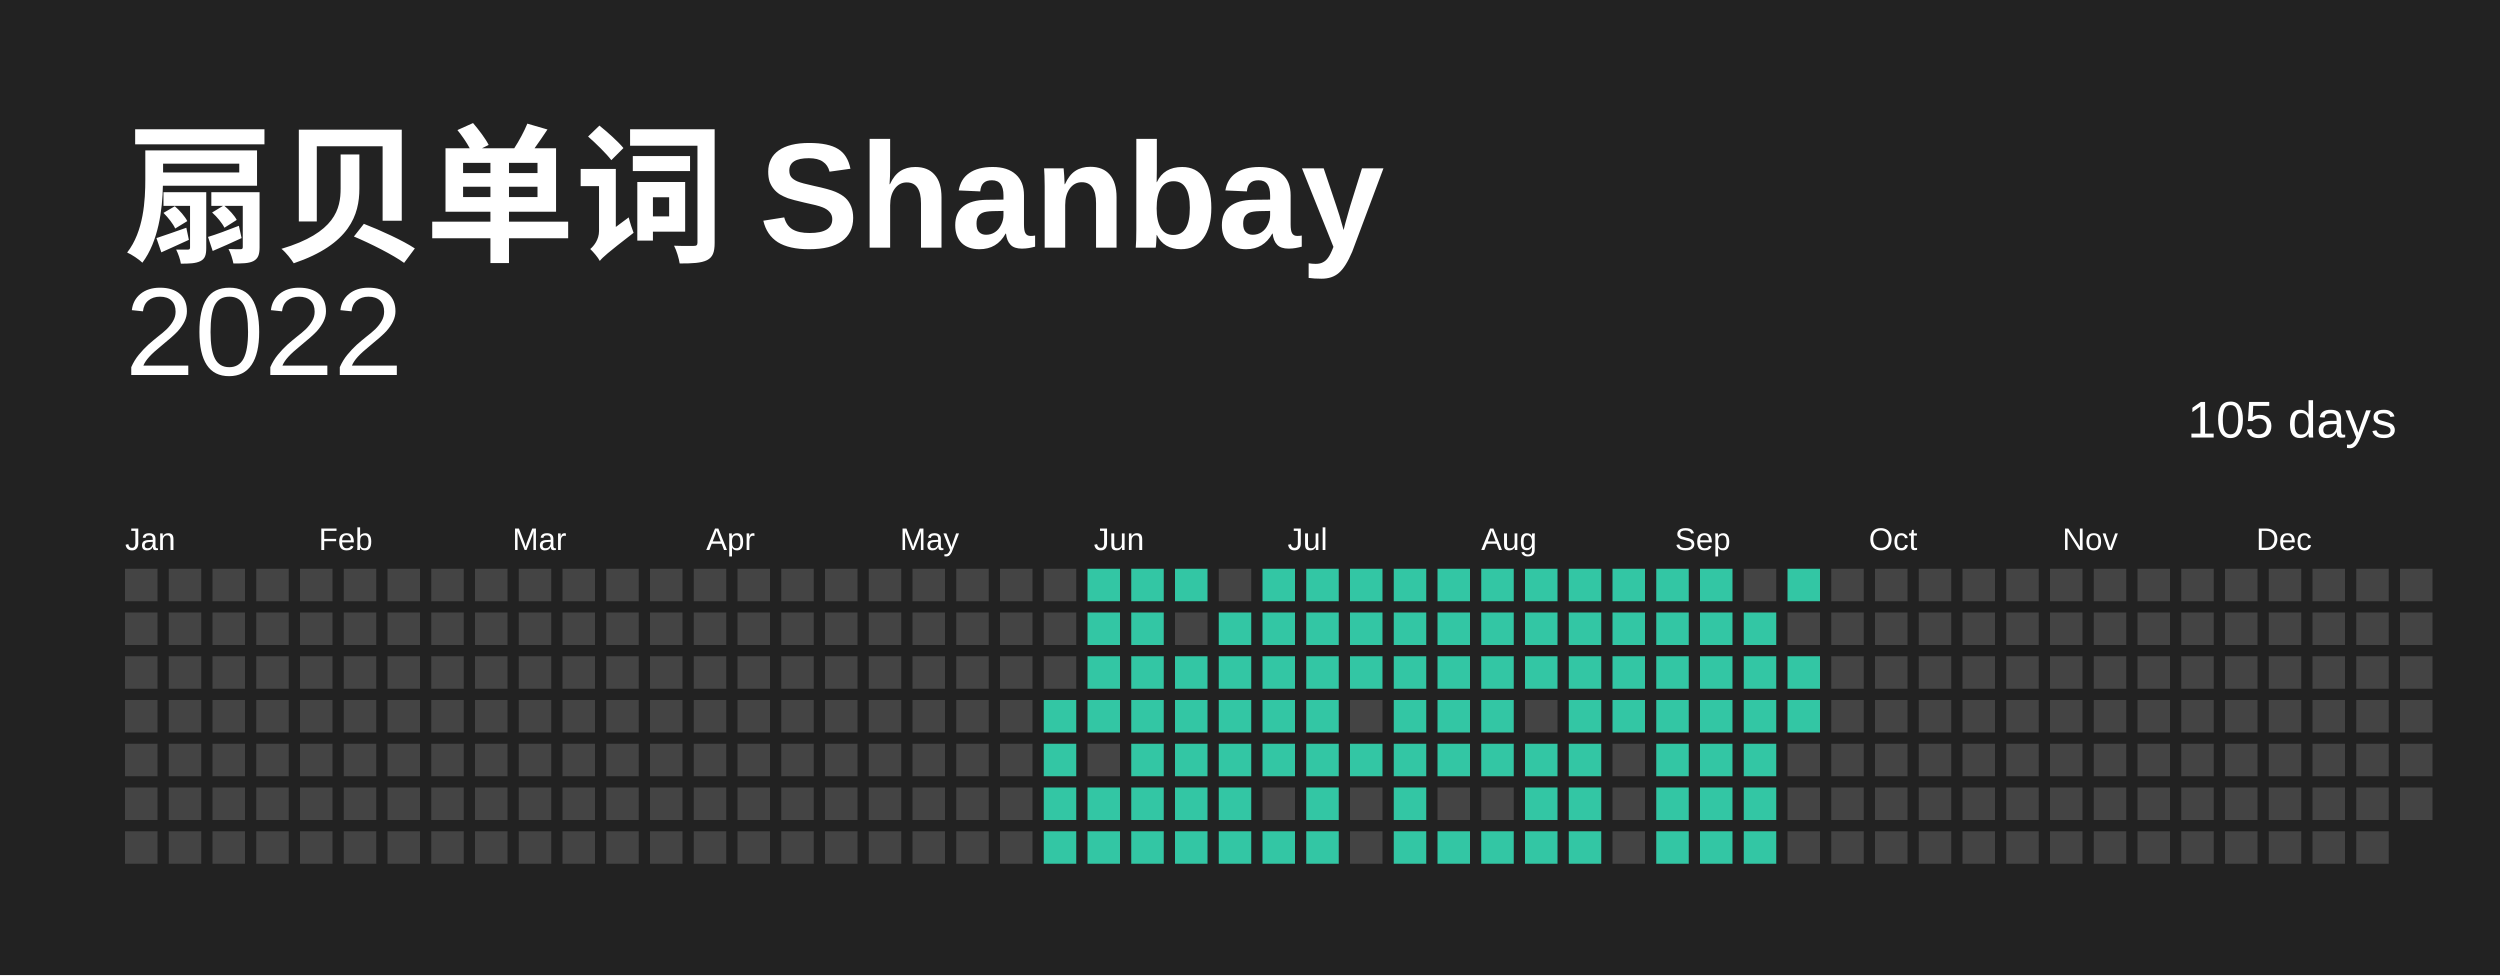
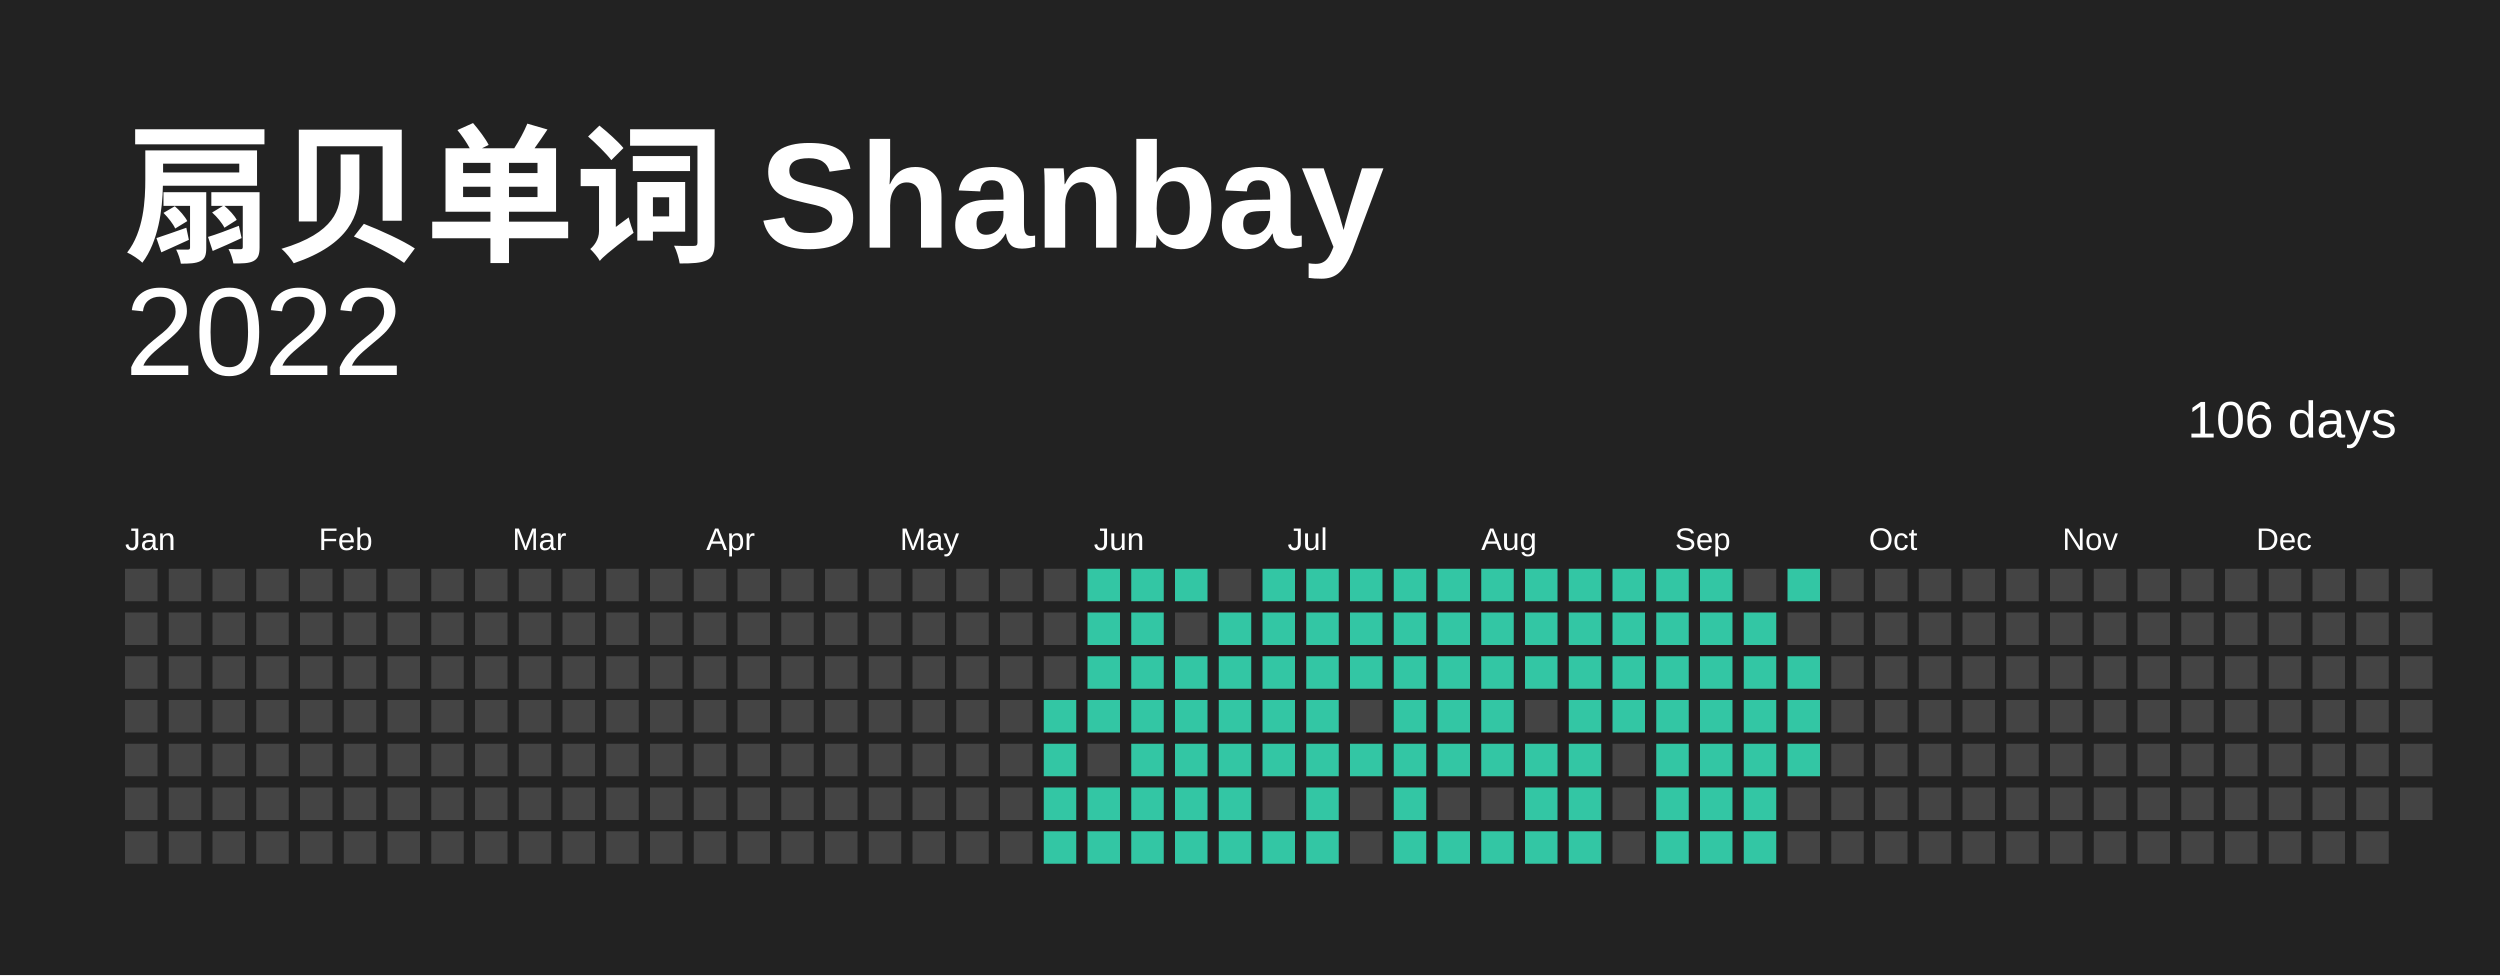
<svg xmlns="http://www.w3.org/2000/svg" baseProfile="full" height="78mm" version="1.1" viewBox="0,0,200,78" width="200mm">
  <defs />
  <rect fill="#222222" height="78" width="200" x="0" y="0" />
  <text fill="#FFFFFF" style="font-size:12px; font-family:Arial; font-weight:bold;" x="10" y="20"> 扇贝单词 Shanbay</text>
  <text alignment-baseline="hanging" fill="#FFFFFF" style="font-size:10.0px; font-family:Arial;" x="10" y="30">2022</text>
-   <text alignment-baseline="hanging" fill="#FFFFFF" style="font-size:4.125px; font-family:Arial;" x="175" y="35">105 days</text>
+   <text alignment-baseline="hanging" fill="#FFFFFF" style="font-size:4.125px; font-family:Arial;" x="175" y="35">106 days</text>
  <text fill="#FFFFFF" style="font-size:2.5px; font-family:Arial" x="10.0" y="44">Jan</text>
  <text fill="#FFFFFF" style="font-size:2.5px; font-family:Arial" x="25.5" y="44">Feb</text>
  <text fill="#FFFFFF" style="font-size:2.5px; font-family:Arial" x="41.0" y="44">Mar</text>
  <text fill="#FFFFFF" style="font-size:2.5px; font-family:Arial" x="56.5" y="44">Apr</text>
  <text fill="#FFFFFF" style="font-size:2.5px; font-family:Arial" x="72.0" y="44">May</text>
  <text fill="#FFFFFF" style="font-size:2.5px; font-family:Arial" x="87.5" y="44">Jun</text>
  <text fill="#FFFFFF" style="font-size:2.5px; font-family:Arial" x="103.0" y="44">Jul</text>
  <text fill="#FFFFFF" style="font-size:2.5px; font-family:Arial" x="118.5" y="44">Aug</text>
  <text fill="#FFFFFF" style="font-size:2.5px; font-family:Arial" x="134.0" y="44">Sep</text>
  <text fill="#FFFFFF" style="font-size:2.5px; font-family:Arial" x="149.5" y="44">Oct</text>
  <text fill="#FFFFFF" style="font-size:2.5px; font-family:Arial" x="165.0" y="44">Nov</text>
  <text fill="#FFFFFF" style="font-size:2.5px; font-family:Arial" x="180.5" y="44">Dec</text>
  <rect fill="#444444" height="2.6" width="2.6" x="10.0" y="45.5" />
  <rect fill="#444444" height="2.6" width="2.6" x="10.0" y="49.0" />
  <rect fill="#444444" height="2.6" width="2.6" x="10.0" y="52.5" />
  <rect fill="#444444" height="2.6" width="2.6" x="10.0" y="56.0" />
  <rect fill="#444444" height="2.6" width="2.6" x="10.0" y="59.5" />
  <rect fill="#444444" height="2.6" width="2.6" x="10.0" y="63.0" />
  <rect fill="#444444" height="2.6" width="2.6" x="10.0" y="66.5" />
  <rect fill="#444444" height="2.6" width="2.6" x="13.5" y="45.5" />
  <rect fill="#444444" height="2.6" width="2.6" x="13.5" y="49.0" />
  <rect fill="#444444" height="2.6" width="2.6" x="13.5" y="52.5" />
  <rect fill="#444444" height="2.6" width="2.6" x="13.5" y="56.0" />
  <rect fill="#444444" height="2.6" width="2.6" x="13.5" y="59.5" />
  <rect fill="#444444" height="2.6" width="2.6" x="13.5" y="63.0" />
  <rect fill="#444444" height="2.6" width="2.6" x="13.5" y="66.5" />
  <rect fill="#444444" height="2.6" width="2.6" x="17.0" y="45.5" />
  <rect fill="#444444" height="2.6" width="2.6" x="17.0" y="49.0" />
  <rect fill="#444444" height="2.6" width="2.6" x="17.0" y="52.5" />
  <rect fill="#444444" height="2.6" width="2.6" x="17.0" y="56.0" />
  <rect fill="#444444" height="2.6" width="2.6" x="17.0" y="59.5" />
  <rect fill="#444444" height="2.6" width="2.6" x="17.0" y="63.0" />
  <rect fill="#444444" height="2.6" width="2.6" x="17.0" y="66.5" />
  <rect fill="#444444" height="2.6" width="2.6" x="20.5" y="45.5" />
  <rect fill="#444444" height="2.6" width="2.6" x="20.5" y="49.0" />
  <rect fill="#444444" height="2.6" width="2.6" x="20.5" y="52.5" />
  <rect fill="#444444" height="2.6" width="2.6" x="20.5" y="56.0" />
  <rect fill="#444444" height="2.6" width="2.6" x="20.5" y="59.5" />
  <rect fill="#444444" height="2.6" width="2.6" x="20.5" y="63.0" />
  <rect fill="#444444" height="2.6" width="2.6" x="20.5" y="66.5" />
  <rect fill="#444444" height="2.6" width="2.6" x="24.0" y="45.5" />
  <rect fill="#444444" height="2.6" width="2.6" x="24.0" y="49.0" />
  <rect fill="#444444" height="2.6" width="2.6" x="24.0" y="52.5" />
  <rect fill="#444444" height="2.6" width="2.6" x="24.0" y="56.0" />
  <rect fill="#444444" height="2.6" width="2.6" x="24.0" y="59.5" />
  <rect fill="#444444" height="2.6" width="2.6" x="24.0" y="63.0" />
  <rect fill="#444444" height="2.6" width="2.6" x="24.0" y="66.5" />
  <rect fill="#444444" height="2.6" width="2.6" x="27.5" y="45.5" />
  <rect fill="#444444" height="2.6" width="2.6" x="27.5" y="49.0" />
  <rect fill="#444444" height="2.6" width="2.6" x="27.5" y="52.5" />
  <rect fill="#444444" height="2.6" width="2.6" x="27.5" y="56.0" />
  <rect fill="#444444" height="2.6" width="2.6" x="27.5" y="59.5" />
  <rect fill="#444444" height="2.6" width="2.6" x="27.5" y="63.0" />
  <rect fill="#444444" height="2.6" width="2.6" x="27.5" y="66.5" />
  <rect fill="#444444" height="2.6" width="2.6" x="31.0" y="45.5" />
  <rect fill="#444444" height="2.6" width="2.6" x="31.0" y="49.0" />
  <rect fill="#444444" height="2.6" width="2.6" x="31.0" y="52.5" />
  <rect fill="#444444" height="2.6" width="2.6" x="31.0" y="56.0" />
  <rect fill="#444444" height="2.6" width="2.6" x="31.0" y="59.5" />
  <rect fill="#444444" height="2.6" width="2.6" x="31.0" y="63.0" />
  <rect fill="#444444" height="2.6" width="2.6" x="31.0" y="66.5" />
  <rect fill="#444444" height="2.6" width="2.6" x="34.5" y="45.5" />
  <rect fill="#444444" height="2.6" width="2.6" x="34.5" y="49.0" />
  <rect fill="#444444" height="2.6" width="2.6" x="34.5" y="52.5" />
  <rect fill="#444444" height="2.6" width="2.6" x="34.5" y="56.0" />
  <rect fill="#444444" height="2.6" width="2.6" x="34.5" y="59.5" />
  <rect fill="#444444" height="2.6" width="2.6" x="34.5" y="63.0" />
  <rect fill="#444444" height="2.6" width="2.6" x="34.5" y="66.5" />
  <rect fill="#444444" height="2.6" width="2.6" x="38.0" y="45.5" />
  <rect fill="#444444" height="2.6" width="2.6" x="38.0" y="49.0" />
  <rect fill="#444444" height="2.6" width="2.6" x="38.0" y="52.5" />
  <rect fill="#444444" height="2.6" width="2.6" x="38.0" y="56.0" />
  <rect fill="#444444" height="2.6" width="2.6" x="38.0" y="59.5" />
  <rect fill="#444444" height="2.6" width="2.6" x="38.0" y="63.0" />
  <rect fill="#444444" height="2.6" width="2.6" x="38.0" y="66.5" />
  <rect fill="#444444" height="2.6" width="2.6" x="41.5" y="45.5" />
  <rect fill="#444444" height="2.6" width="2.6" x="41.5" y="49.0" />
  <rect fill="#444444" height="2.6" width="2.6" x="41.5" y="52.5" />
  <rect fill="#444444" height="2.6" width="2.6" x="41.5" y="56.0" />
  <rect fill="#444444" height="2.6" width="2.6" x="41.5" y="59.5" />
  <rect fill="#444444" height="2.6" width="2.6" x="41.5" y="63.0" />
  <rect fill="#444444" height="2.6" width="2.6" x="41.5" y="66.5" />
  <rect fill="#444444" height="2.6" width="2.6" x="45.0" y="45.5" />
  <rect fill="#444444" height="2.6" width="2.6" x="45.0" y="49.0" />
  <rect fill="#444444" height="2.6" width="2.6" x="45.0" y="52.5" />
  <rect fill="#444444" height="2.6" width="2.6" x="45.0" y="56.0" />
  <rect fill="#444444" height="2.6" width="2.6" x="45.0" y="59.5" />
  <rect fill="#444444" height="2.6" width="2.6" x="45.0" y="63.0" />
  <rect fill="#444444" height="2.6" width="2.6" x="45.0" y="66.5" />
  <rect fill="#444444" height="2.6" width="2.6" x="48.5" y="45.5" />
  <rect fill="#444444" height="2.6" width="2.6" x="48.5" y="49.0" />
  <rect fill="#444444" height="2.6" width="2.6" x="48.5" y="52.5" />
  <rect fill="#444444" height="2.6" width="2.6" x="48.5" y="56.0" />
  <rect fill="#444444" height="2.6" width="2.6" x="48.5" y="59.5" />
  <rect fill="#444444" height="2.6" width="2.6" x="48.5" y="63.0" />
  <rect fill="#444444" height="2.6" width="2.6" x="48.5" y="66.5" />
  <rect fill="#444444" height="2.6" width="2.6" x="52.0" y="45.5" />
  <rect fill="#444444" height="2.6" width="2.6" x="52.0" y="49.0" />
  <rect fill="#444444" height="2.6" width="2.6" x="52.0" y="52.5" />
  <rect fill="#444444" height="2.6" width="2.6" x="52.0" y="56.0" />
  <rect fill="#444444" height="2.6" width="2.6" x="52.0" y="59.5" />
  <rect fill="#444444" height="2.6" width="2.6" x="52.0" y="63.0" />
  <rect fill="#444444" height="2.6" width="2.6" x="52.0" y="66.5" />
  <rect fill="#444444" height="2.6" width="2.6" x="55.5" y="45.5" />
  <rect fill="#444444" height="2.6" width="2.6" x="55.5" y="49.0" />
  <rect fill="#444444" height="2.6" width="2.6" x="55.5" y="52.5" />
  <rect fill="#444444" height="2.6" width="2.6" x="55.5" y="56.0" />
  <rect fill="#444444" height="2.6" width="2.6" x="55.5" y="59.5" />
  <rect fill="#444444" height="2.6" width="2.6" x="55.5" y="63.0" />
  <rect fill="#444444" height="2.6" width="2.6" x="55.5" y="66.5" />
  <rect fill="#444444" height="2.6" width="2.6" x="59.0" y="45.5" />
  <rect fill="#444444" height="2.6" width="2.6" x="59.0" y="49.0" />
  <rect fill="#444444" height="2.6" width="2.6" x="59.0" y="52.5" />
  <rect fill="#444444" height="2.6" width="2.6" x="59.0" y="56.0" />
  <rect fill="#444444" height="2.6" width="2.6" x="59.0" y="59.5" />
  <rect fill="#444444" height="2.6" width="2.6" x="59.0" y="63.0" />
  <rect fill="#444444" height="2.6" width="2.6" x="59.0" y="66.5" />
  <rect fill="#444444" height="2.6" width="2.6" x="62.5" y="45.5" />
  <rect fill="#444444" height="2.6" width="2.6" x="62.5" y="49.0" />
  <rect fill="#444444" height="2.6" width="2.6" x="62.5" y="52.5" />
  <rect fill="#444444" height="2.6" width="2.6" x="62.5" y="56.0" />
  <rect fill="#444444" height="2.6" width="2.6" x="62.5" y="59.5" />
  <rect fill="#444444" height="2.6" width="2.6" x="62.5" y="63.0" />
  <rect fill="#444444" height="2.6" width="2.6" x="62.5" y="66.5" />
  <rect fill="#444444" height="2.6" width="2.6" x="66.0" y="45.5" />
  <rect fill="#444444" height="2.6" width="2.6" x="66.0" y="49.0" />
  <rect fill="#444444" height="2.6" width="2.6" x="66.0" y="52.5" />
  <rect fill="#444444" height="2.6" width="2.6" x="66.0" y="56.0" />
  <rect fill="#444444" height="2.6" width="2.6" x="66.0" y="59.5" />
  <rect fill="#444444" height="2.6" width="2.6" x="66.0" y="63.0" />
  <rect fill="#444444" height="2.6" width="2.6" x="66.0" y="66.5" />
  <rect fill="#444444" height="2.6" width="2.6" x="69.5" y="45.5" />
  <rect fill="#444444" height="2.6" width="2.6" x="69.5" y="49.0" />
  <rect fill="#444444" height="2.6" width="2.6" x="69.5" y="52.5" />
  <rect fill="#444444" height="2.6" width="2.6" x="69.5" y="56.0" />
  <rect fill="#444444" height="2.6" width="2.6" x="69.5" y="59.5" />
  <rect fill="#444444" height="2.6" width="2.6" x="69.5" y="63.0" />
  <rect fill="#444444" height="2.6" width="2.6" x="69.5" y="66.5" />
  <rect fill="#444444" height="2.6" width="2.6" x="73.0" y="45.5" />
  <rect fill="#444444" height="2.6" width="2.6" x="73.0" y="49.0" />
  <rect fill="#444444" height="2.6" width="2.6" x="73.0" y="52.5" />
  <rect fill="#444444" height="2.6" width="2.6" x="73.0" y="56.0" />
  <rect fill="#444444" height="2.6" width="2.6" x="73.0" y="59.5" />
  <rect fill="#444444" height="2.6" width="2.6" x="73.0" y="63.0" />
  <rect fill="#444444" height="2.6" width="2.6" x="73.0" y="66.5" />
  <rect fill="#444444" height="2.6" width="2.6" x="76.5" y="45.5" />
  <rect fill="#444444" height="2.6" width="2.6" x="76.5" y="49.0" />
  <rect fill="#444444" height="2.6" width="2.6" x="76.5" y="52.5" />
  <rect fill="#444444" height="2.6" width="2.6" x="76.5" y="56.0" />
  <rect fill="#444444" height="2.6" width="2.6" x="76.5" y="59.5" />
  <rect fill="#444444" height="2.6" width="2.6" x="76.5" y="63.0" />
  <rect fill="#444444" height="2.6" width="2.6" x="76.5" y="66.5" />
  <rect fill="#444444" height="2.6" width="2.6" x="80.0" y="45.5" />
  <rect fill="#444444" height="2.6" width="2.6" x="80.0" y="49.0" />
  <rect fill="#444444" height="2.6" width="2.6" x="80.0" y="52.5" />
  <rect fill="#444444" height="2.6" width="2.6" x="80.0" y="56.0" />
  <rect fill="#444444" height="2.6" width="2.6" x="80.0" y="59.5" />
  <rect fill="#444444" height="2.6" width="2.6" x="80.0" y="63.0" />
  <rect fill="#444444" height="2.6" width="2.6" x="80.0" y="66.5" />
  <rect fill="#444444" height="2.6" width="2.6" x="83.5" y="45.5" />
  <rect fill="#444444" height="2.6" width="2.6" x="83.5" y="49.0" />
  <rect fill="#444444" height="2.6" width="2.6" x="83.5" y="52.5" />
  <rect fill="#33C6A4" height="2.6" width="2.6" x="83.5" y="56.0" />
  <rect fill="#33C6A4" height="2.6" width="2.6" x="83.5" y="59.5" />
  <rect fill="#33C6A4" height="2.6" width="2.6" x="83.5" y="63.0" />
  <rect fill="#33C6A4" height="2.6" width="2.6" x="83.5" y="66.5" />
  <rect fill="#33C6A4" height="2.6" width="2.6" x="87.0" y="45.5" />
  <rect fill="#33C6A4" height="2.6" width="2.6" x="87.0" y="49.0" />
  <rect fill="#33C6A4" height="2.6" width="2.6" x="87.0" y="52.5" />
  <rect fill="#33C6A4" height="2.6" width="2.6" x="87.0" y="56.0" />
  <rect fill="#444444" height="2.6" width="2.6" x="87.0" y="59.5" />
  <rect fill="#33C6A4" height="2.6" width="2.6" x="87.0" y="63.0" />
  <rect fill="#33C6A4" height="2.6" width="2.6" x="87.0" y="66.5" />
  <rect fill="#33C6A4" height="2.6" width="2.6" x="90.5" y="45.5" />
  <rect fill="#33C6A4" height="2.6" width="2.6" x="90.5" y="49.0" />
  <rect fill="#33C6A4" height="2.6" width="2.6" x="90.5" y="52.5" />
  <rect fill="#33C6A4" height="2.6" width="2.6" x="90.5" y="56.0" />
  <rect fill="#33C6A4" height="2.6" width="2.6" x="90.5" y="59.5" />
  <rect fill="#33C6A4" height="2.6" width="2.6" x="90.5" y="63.0" />
  <rect fill="#33C6A4" height="2.6" width="2.6" x="90.5" y="66.5" />
  <rect fill="#33C6A4" height="2.6" width="2.6" x="94.0" y="45.5" />
  <rect fill="#444444" height="2.6" width="2.6" x="94.0" y="49.0" />
  <rect fill="#33C6A4" height="2.6" width="2.6" x="94.0" y="52.5" />
  <rect fill="#33C6A4" height="2.6" width="2.6" x="94.0" y="56.0" />
  <rect fill="#33C6A4" height="2.6" width="2.6" x="94.0" y="59.5" />
  <rect fill="#33C6A4" height="2.6" width="2.6" x="94.0" y="63.0" />
  <rect fill="#33C6A4" height="2.6" width="2.6" x="94.0" y="66.5" />
  <rect fill="#444444" height="2.6" width="2.6" x="97.5" y="45.5" />
  <rect fill="#33C6A4" height="2.6" width="2.6" x="97.5" y="49.0" />
  <rect fill="#33C6A4" height="2.6" width="2.6" x="97.5" y="52.5" />
  <rect fill="#33C6A4" height="2.6" width="2.6" x="97.5" y="56.0" />
  <rect fill="#33C6A4" height="2.6" width="2.6" x="97.5" y="59.5" />
  <rect fill="#33C6A4" height="2.6" width="2.6" x="97.5" y="63.0" />
  <rect fill="#33C6A4" height="2.6" width="2.6" x="97.5" y="66.5" />
  <rect fill="#33C6A4" height="2.6" width="2.6" x="101.0" y="45.5" />
  <rect fill="#33C6A4" height="2.6" width="2.6" x="101.0" y="49.0" />
  <rect fill="#33C6A4" height="2.6" width="2.6" x="101.0" y="52.5" />
  <rect fill="#33C6A4" height="2.6" width="2.6" x="101.0" y="56.0" />
  <rect fill="#33C6A4" height="2.6" width="2.6" x="101.0" y="59.5" />
  <rect fill="#444444" height="2.6" width="2.6" x="101.0" y="63.0" />
  <rect fill="#33C6A4" height="2.6" width="2.6" x="101.0" y="66.5" />
  <rect fill="#33C6A4" height="2.6" width="2.6" x="104.5" y="45.5" />
  <rect fill="#33C6A4" height="2.6" width="2.6" x="104.5" y="49.0" />
  <rect fill="#33C6A4" height="2.6" width="2.6" x="104.5" y="52.5" />
  <rect fill="#33C6A4" height="2.6" width="2.6" x="104.5" y="56.0" />
  <rect fill="#33C6A4" height="2.6" width="2.6" x="104.5" y="59.5" />
  <rect fill="#33C6A4" height="2.6" width="2.6" x="104.5" y="63.0" />
  <rect fill="#33C6A4" height="2.6" width="2.6" x="104.5" y="66.5" />
  <rect fill="#33C6A4" height="2.6" width="2.6" x="108.0" y="45.5" />
  <rect fill="#33C6A4" height="2.6" width="2.6" x="108.0" y="49.0" />
  <rect fill="#33C6A4" height="2.6" width="2.6" x="108.0" y="52.5" />
  <rect fill="#444444" height="2.6" width="2.6" x="108.0" y="56.0" />
  <rect fill="#33C6A4" height="2.6" width="2.6" x="108.0" y="59.5" />
  <rect fill="#444444" height="2.6" width="2.6" x="108.0" y="63.0" />
  <rect fill="#444444" height="2.6" width="2.6" x="108.0" y="66.5" />
  <rect fill="#33C6A4" height="2.6" width="2.6" x="111.5" y="45.5" />
  <rect fill="#33C6A4" height="2.6" width="2.6" x="111.5" y="49.0" />
  <rect fill="#33C6A4" height="2.6" width="2.6" x="111.5" y="52.5" />
  <rect fill="#33C6A4" height="2.6" width="2.6" x="111.5" y="56.0" />
  <rect fill="#33C6A4" height="2.6" width="2.6" x="111.5" y="59.5" />
  <rect fill="#33C6A4" height="2.6" width="2.6" x="111.5" y="63.0" />
  <rect fill="#33C6A4" height="2.6" width="2.6" x="111.5" y="66.5" />
  <rect fill="#33C6A4" height="2.6" width="2.6" x="115.0" y="45.5" />
  <rect fill="#33C6A4" height="2.6" width="2.6" x="115.0" y="49.0" />
  <rect fill="#33C6A4" height="2.6" width="2.6" x="115.0" y="52.5" />
  <rect fill="#33C6A4" height="2.6" width="2.6" x="115.0" y="56.0" />
  <rect fill="#33C6A4" height="2.6" width="2.6" x="115.0" y="59.5" />
  <rect fill="#444444" height="2.6" width="2.6" x="115.0" y="63.0" />
  <rect fill="#33C6A4" height="2.6" width="2.6" x="115.0" y="66.5" />
  <rect fill="#33C6A4" height="2.6" width="2.6" x="118.5" y="45.5" />
  <rect fill="#33C6A4" height="2.6" width="2.6" x="118.5" y="49.0" />
  <rect fill="#33C6A4" height="2.6" width="2.6" x="118.5" y="52.5" />
  <rect fill="#33C6A4" height="2.6" width="2.6" x="118.5" y="56.0" />
  <rect fill="#33C6A4" height="2.6" width="2.6" x="118.5" y="59.5" />
  <rect fill="#444444" height="2.6" width="2.6" x="118.5" y="63.0" />
  <rect fill="#33C6A4" height="2.6" width="2.6" x="118.5" y="66.5" />
  <rect fill="#33C6A4" height="2.6" width="2.6" x="122.0" y="45.5" />
  <rect fill="#33C6A4" height="2.6" width="2.6" x="122.0" y="49.0" />
  <rect fill="#33C6A4" height="2.6" width="2.6" x="122.0" y="52.5" />
  <rect fill="#444444" height="2.6" width="2.6" x="122.0" y="56.0" />
  <rect fill="#33C6A4" height="2.6" width="2.6" x="122.0" y="59.5" />
  <rect fill="#33C6A4" height="2.6" width="2.6" x="122.0" y="63.0" />
  <rect fill="#33C6A4" height="2.6" width="2.6" x="122.0" y="66.5" />
  <rect fill="#33C6A4" height="2.6" width="2.6" x="125.5" y="45.5" />
  <rect fill="#33C6A4" height="2.6" width="2.6" x="125.5" y="49.0" />
  <rect fill="#33C6A4" height="2.6" width="2.6" x="125.5" y="52.5" />
  <rect fill="#33C6A4" height="2.6" width="2.6" x="125.5" y="56.0" />
  <rect fill="#33C6A4" height="2.6" width="2.6" x="125.5" y="59.5" />
  <rect fill="#33C6A4" height="2.6" width="2.6" x="125.5" y="63.0" />
  <rect fill="#33C6A4" height="2.6" width="2.6" x="125.5" y="66.5" />
  <rect fill="#33C6A4" height="2.6" width="2.6" x="129.0" y="45.5" />
  <rect fill="#33C6A4" height="2.6" width="2.6" x="129.0" y="49.0" />
  <rect fill="#33C6A4" height="2.6" width="2.6" x="129.0" y="52.5" />
  <rect fill="#33C6A4" height="2.6" width="2.6" x="129.0" y="56.0" />
  <rect fill="#444444" height="2.6" width="2.6" x="129.0" y="59.5" />
  <rect fill="#444444" height="2.6" width="2.6" x="129.0" y="63.0" />
  <rect fill="#444444" height="2.6" width="2.6" x="129.0" y="66.5" />
  <rect fill="#33C6A4" height="2.6" width="2.6" x="132.5" y="45.5" />
  <rect fill="#33C6A4" height="2.6" width="2.6" x="132.5" y="49.0" />
  <rect fill="#33C6A4" height="2.6" width="2.6" x="132.5" y="52.5" />
  <rect fill="#33C6A4" height="2.6" width="2.6" x="132.5" y="56.0" />
  <rect fill="#33C6A4" height="2.6" width="2.6" x="132.5" y="59.5" />
  <rect fill="#33C6A4" height="2.6" width="2.6" x="132.5" y="63.0" />
  <rect fill="#33C6A4" height="2.6" width="2.6" x="132.5" y="66.5" />
  <rect fill="#33C6A4" height="2.6" width="2.6" x="136.0" y="45.5" />
  <rect fill="#33C6A4" height="2.6" width="2.6" x="136.0" y="49.0" />
  <rect fill="#33C6A4" height="2.6" width="2.6" x="136.0" y="52.5" />
  <rect fill="#33C6A4" height="2.6" width="2.6" x="136.0" y="56.0" />
  <rect fill="#33C6A4" height="2.6" width="2.6" x="136.0" y="59.5" />
  <rect fill="#33C6A4" height="2.6" width="2.6" x="136.0" y="63.0" />
  <rect fill="#33C6A4" height="2.6" width="2.6" x="136.0" y="66.5" />
  <rect fill="#444444" height="2.6" width="2.6" x="139.5" y="45.5" />
  <rect fill="#33C6A4" height="2.6" width="2.6" x="139.5" y="49.0" />
  <rect fill="#33C6A4" height="2.6" width="2.6" x="139.5" y="52.5" />
  <rect fill="#33C6A4" height="2.6" width="2.6" x="139.5" y="56.0" />
  <rect fill="#33C6A4" height="2.6" width="2.6" x="139.5" y="59.5" />
  <rect fill="#33C6A4" height="2.6" width="2.6" x="139.5" y="63.0" />
  <rect fill="#33C6A4" height="2.6" width="2.6" x="139.5" y="66.5" />
  <rect fill="#33C6A4" height="2.6" width="2.6" x="143.0" y="45.5" />
  <rect fill="#444444" height="2.6" width="2.6" x="143.0" y="49.0" />
  <rect fill="#33C6A4" height="2.6" width="2.6" x="143.0" y="52.5" />
  <rect fill="#33C6A4" height="2.6" width="2.6" x="143.0" y="56.0" />
-   <rect fill="#444444" height="2.6" width="2.6" x="143.0" y="59.5" />
+   <rect fill="#33C6A4" height="2.6" width="2.6" x="143.0" y="59.5" />
  <rect fill="#444444" height="2.6" width="2.6" x="143.0" y="63.0" />
  <rect fill="#444444" height="2.6" width="2.6" x="143.0" y="66.5" />
  <rect fill="#444444" height="2.6" width="2.6" x="146.5" y="45.5" />
  <rect fill="#444444" height="2.6" width="2.6" x="146.5" y="49.0" />
  <rect fill="#444444" height="2.6" width="2.6" x="146.5" y="52.5" />
  <rect fill="#444444" height="2.6" width="2.6" x="146.5" y="56.0" />
  <rect fill="#444444" height="2.6" width="2.6" x="146.5" y="59.5" />
  <rect fill="#444444" height="2.6" width="2.6" x="146.5" y="63.0" />
  <rect fill="#444444" height="2.6" width="2.6" x="146.5" y="66.5" />
  <rect fill="#444444" height="2.6" width="2.6" x="150.0" y="45.5" />
  <rect fill="#444444" height="2.6" width="2.6" x="150.0" y="49.0" />
  <rect fill="#444444" height="2.6" width="2.6" x="150.0" y="52.5" />
  <rect fill="#444444" height="2.6" width="2.6" x="150.0" y="56.0" />
  <rect fill="#444444" height="2.6" width="2.6" x="150.0" y="59.5" />
  <rect fill="#444444" height="2.6" width="2.6" x="150.0" y="63.0" />
  <rect fill="#444444" height="2.6" width="2.6" x="150.0" y="66.5" />
  <rect fill="#444444" height="2.6" width="2.6" x="153.5" y="45.5" />
  <rect fill="#444444" height="2.6" width="2.6" x="153.5" y="49.0" />
  <rect fill="#444444" height="2.6" width="2.6" x="153.5" y="52.5" />
  <rect fill="#444444" height="2.6" width="2.6" x="153.5" y="56.0" />
  <rect fill="#444444" height="2.6" width="2.6" x="153.5" y="59.5" />
  <rect fill="#444444" height="2.6" width="2.6" x="153.5" y="63.0" />
  <rect fill="#444444" height="2.6" width="2.6" x="153.5" y="66.5" />
  <rect fill="#444444" height="2.6" width="2.6" x="157.0" y="45.5" />
  <rect fill="#444444" height="2.6" width="2.6" x="157.0" y="49.0" />
  <rect fill="#444444" height="2.6" width="2.6" x="157.0" y="52.5" />
  <rect fill="#444444" height="2.6" width="2.6" x="157.0" y="56.0" />
  <rect fill="#444444" height="2.6" width="2.6" x="157.0" y="59.5" />
  <rect fill="#444444" height="2.6" width="2.6" x="157.0" y="63.0" />
  <rect fill="#444444" height="2.6" width="2.6" x="157.0" y="66.5" />
  <rect fill="#444444" height="2.6" width="2.6" x="160.5" y="45.5" />
  <rect fill="#444444" height="2.6" width="2.6" x="160.5" y="49.0" />
  <rect fill="#444444" height="2.6" width="2.6" x="160.5" y="52.5" />
  <rect fill="#444444" height="2.6" width="2.6" x="160.5" y="56.0" />
  <rect fill="#444444" height="2.6" width="2.6" x="160.5" y="59.5" />
  <rect fill="#444444" height="2.6" width="2.6" x="160.5" y="63.0" />
  <rect fill="#444444" height="2.6" width="2.6" x="160.5" y="66.5" />
  <rect fill="#444444" height="2.6" width="2.6" x="164.0" y="45.5" />
  <rect fill="#444444" height="2.6" width="2.6" x="164.0" y="49.0" />
  <rect fill="#444444" height="2.6" width="2.6" x="164.0" y="52.5" />
  <rect fill="#444444" height="2.6" width="2.6" x="164.0" y="56.0" />
  <rect fill="#444444" height="2.6" width="2.6" x="164.0" y="59.5" />
  <rect fill="#444444" height="2.6" width="2.6" x="164.0" y="63.0" />
  <rect fill="#444444" height="2.6" width="2.6" x="164.0" y="66.5" />
  <rect fill="#444444" height="2.6" width="2.6" x="167.5" y="45.5" />
  <rect fill="#444444" height="2.6" width="2.6" x="167.5" y="49.0" />
  <rect fill="#444444" height="2.6" width="2.6" x="167.5" y="52.5" />
  <rect fill="#444444" height="2.6" width="2.6" x="167.5" y="56.0" />
  <rect fill="#444444" height="2.6" width="2.6" x="167.5" y="59.5" />
  <rect fill="#444444" height="2.6" width="2.6" x="167.5" y="63.0" />
  <rect fill="#444444" height="2.6" width="2.6" x="167.5" y="66.5" />
  <rect fill="#444444" height="2.6" width="2.6" x="171.0" y="45.5" />
  <rect fill="#444444" height="2.6" width="2.6" x="171.0" y="49.0" />
  <rect fill="#444444" height="2.6" width="2.6" x="171.0" y="52.5" />
  <rect fill="#444444" height="2.6" width="2.6" x="171.0" y="56.0" />
  <rect fill="#444444" height="2.6" width="2.6" x="171.0" y="59.5" />
  <rect fill="#444444" height="2.6" width="2.6" x="171.0" y="63.0" />
  <rect fill="#444444" height="2.6" width="2.6" x="171.0" y="66.5" />
  <rect fill="#444444" height="2.6" width="2.6" x="174.5" y="45.5" />
  <rect fill="#444444" height="2.6" width="2.6" x="174.5" y="49.0" />
  <rect fill="#444444" height="2.6" width="2.6" x="174.5" y="52.5" />
  <rect fill="#444444" height="2.6" width="2.6" x="174.5" y="56.0" />
  <rect fill="#444444" height="2.6" width="2.6" x="174.5" y="59.5" />
  <rect fill="#444444" height="2.6" width="2.6" x="174.5" y="63.0" />
  <rect fill="#444444" height="2.6" width="2.6" x="174.5" y="66.5" />
  <rect fill="#444444" height="2.6" width="2.6" x="178.0" y="45.5" />
  <rect fill="#444444" height="2.6" width="2.6" x="178.0" y="49.0" />
  <rect fill="#444444" height="2.6" width="2.6" x="178.0" y="52.5" />
  <rect fill="#444444" height="2.6" width="2.6" x="178.0" y="56.0" />
  <rect fill="#444444" height="2.6" width="2.6" x="178.0" y="59.5" />
  <rect fill="#444444" height="2.6" width="2.6" x="178.0" y="63.0" />
  <rect fill="#444444" height="2.6" width="2.6" x="178.0" y="66.5" />
  <rect fill="#444444" height="2.6" width="2.6" x="181.5" y="45.5" />
  <rect fill="#444444" height="2.6" width="2.6" x="181.5" y="49.0" />
  <rect fill="#444444" height="2.6" width="2.6" x="181.5" y="52.5" />
  <rect fill="#444444" height="2.6" width="2.6" x="181.5" y="56.0" />
  <rect fill="#444444" height="2.6" width="2.6" x="181.5" y="59.5" />
  <rect fill="#444444" height="2.6" width="2.6" x="181.5" y="63.0" />
  <rect fill="#444444" height="2.6" width="2.6" x="181.5" y="66.5" />
  <rect fill="#444444" height="2.6" width="2.6" x="185.0" y="45.5" />
  <rect fill="#444444" height="2.6" width="2.6" x="185.0" y="49.0" />
  <rect fill="#444444" height="2.6" width="2.6" x="185.0" y="52.5" />
  <rect fill="#444444" height="2.6" width="2.6" x="185.0" y="56.0" />
  <rect fill="#444444" height="2.6" width="2.6" x="185.0" y="59.5" />
  <rect fill="#444444" height="2.6" width="2.6" x="185.0" y="63.0" />
  <rect fill="#444444" height="2.6" width="2.6" x="185.0" y="66.5" />
  <rect fill="#444444" height="2.6" width="2.6" x="188.5" y="45.5" />
  <rect fill="#444444" height="2.6" width="2.6" x="188.5" y="49.0" />
  <rect fill="#444444" height="2.6" width="2.6" x="188.5" y="52.5" />
  <rect fill="#444444" height="2.6" width="2.6" x="188.5" y="56.0" />
  <rect fill="#444444" height="2.6" width="2.6" x="188.5" y="59.5" />
  <rect fill="#444444" height="2.6" width="2.6" x="188.5" y="63.0" />
  <rect fill="#444444" height="2.6" width="2.6" x="188.5" y="66.5" />
  <rect fill="#444444" height="2.6" width="2.6" x="192.0" y="45.5" />
  <rect fill="#444444" height="2.6" width="2.6" x="192.0" y="49.0" />
  <rect fill="#444444" height="2.6" width="2.6" x="192.0" y="52.5" />
  <rect fill="#444444" height="2.6" width="2.6" x="192.0" y="56.0" />
  <rect fill="#444444" height="2.6" width="2.6" x="192.0" y="59.5" />
  <rect fill="#444444" height="2.6" width="2.6" x="192.0" y="63.0" />
</svg>
